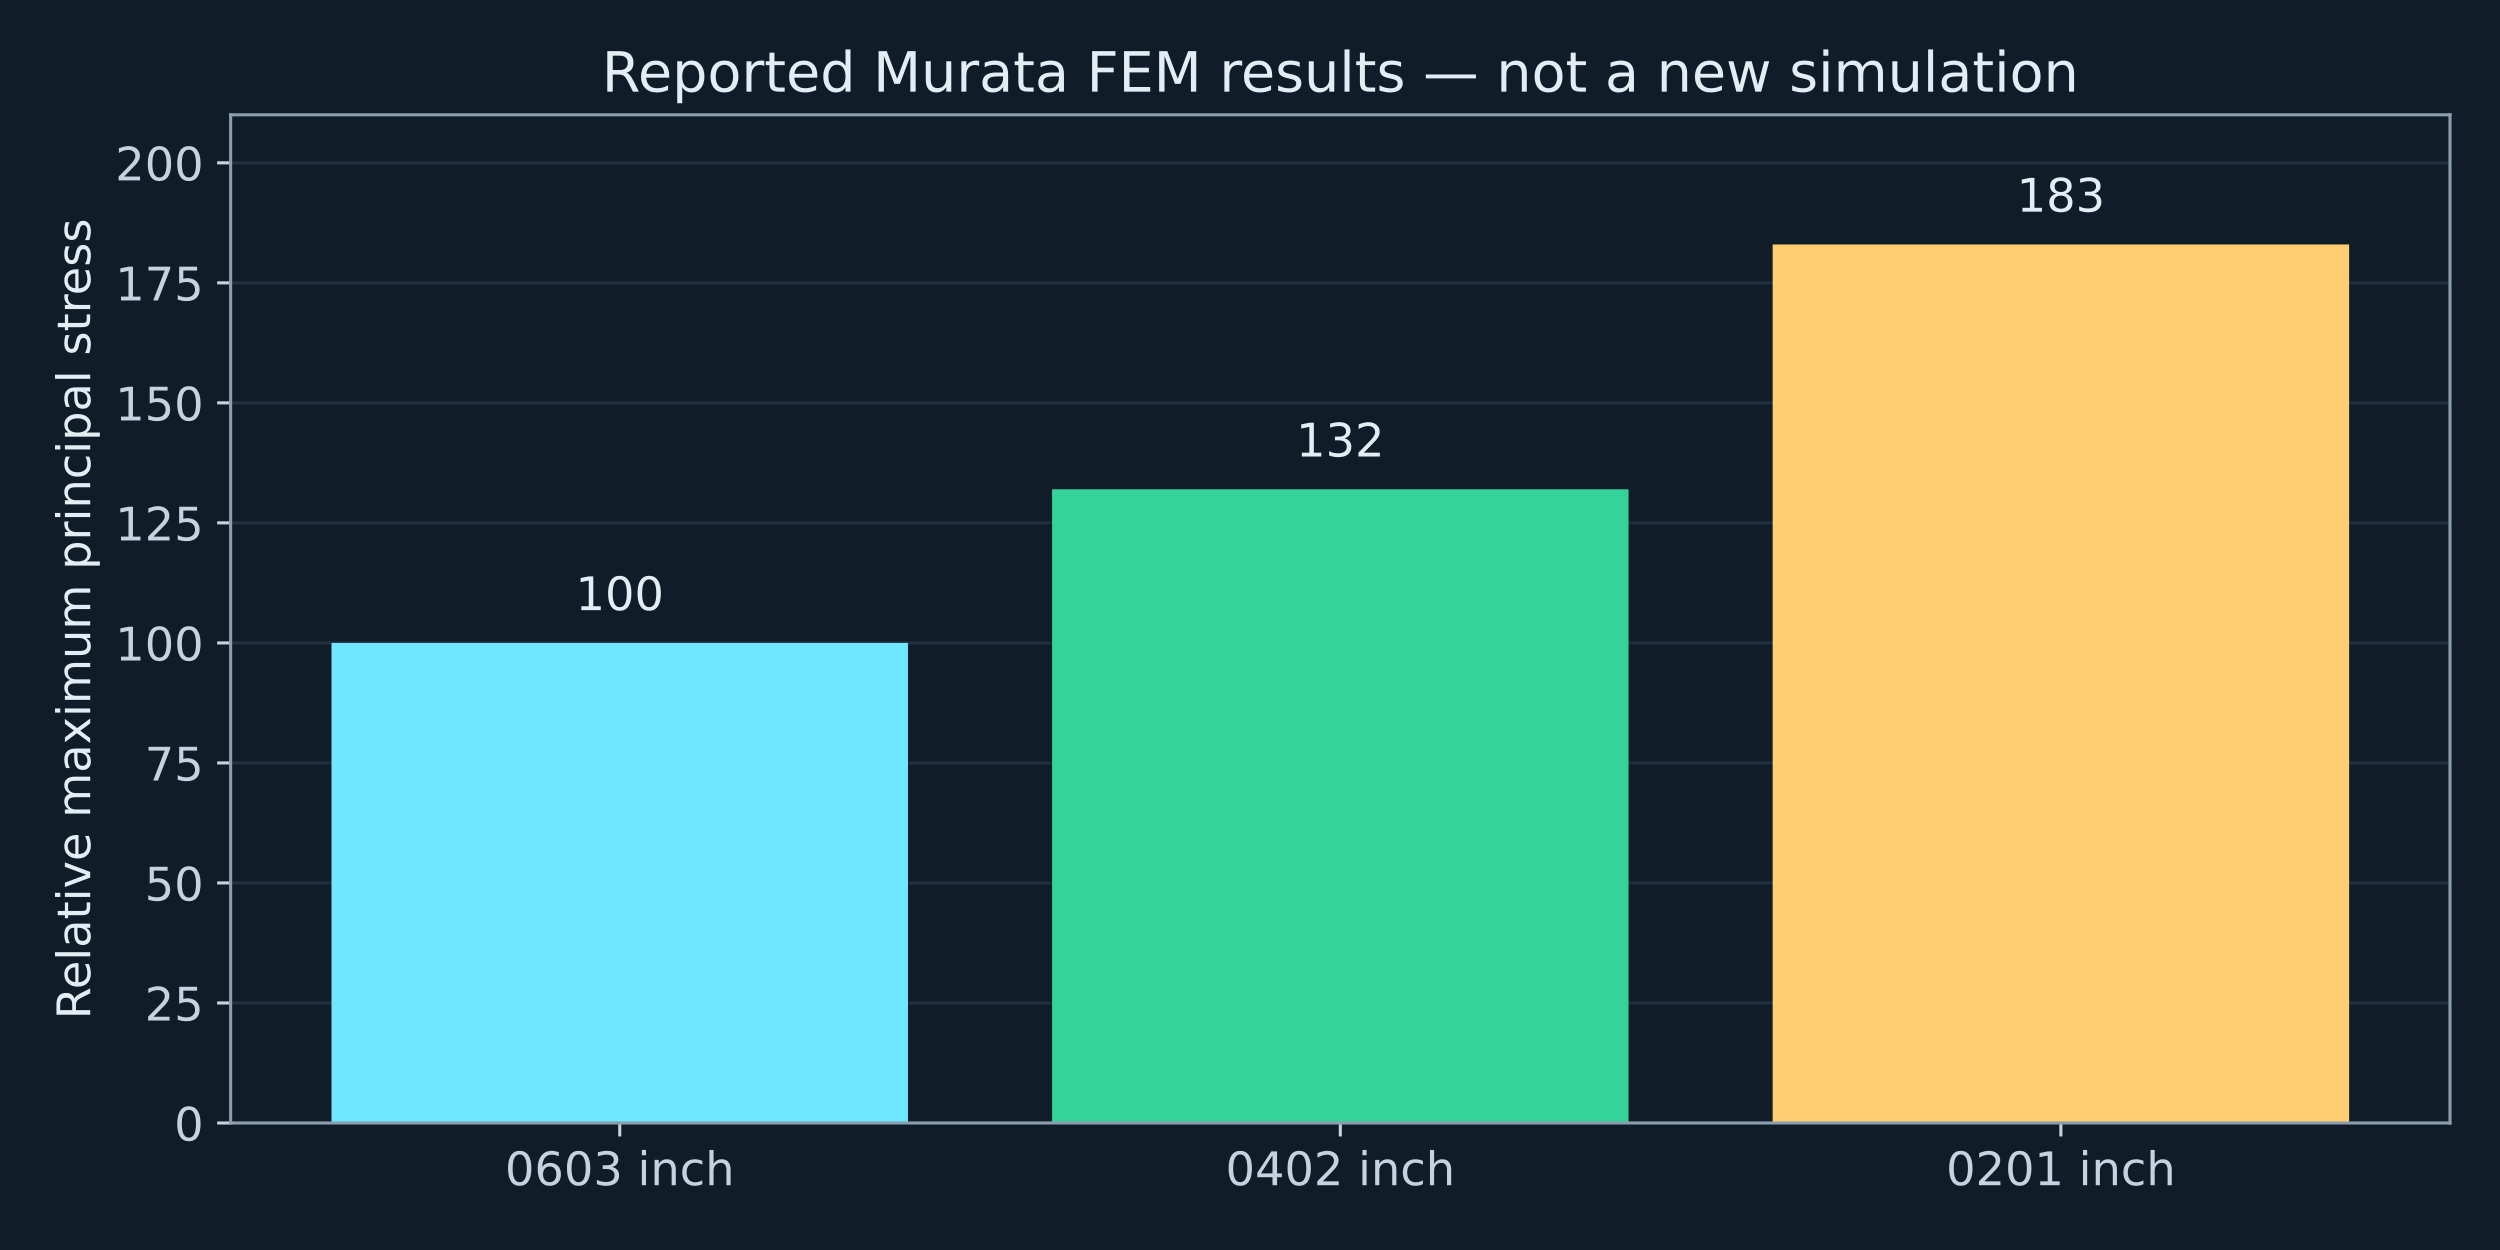
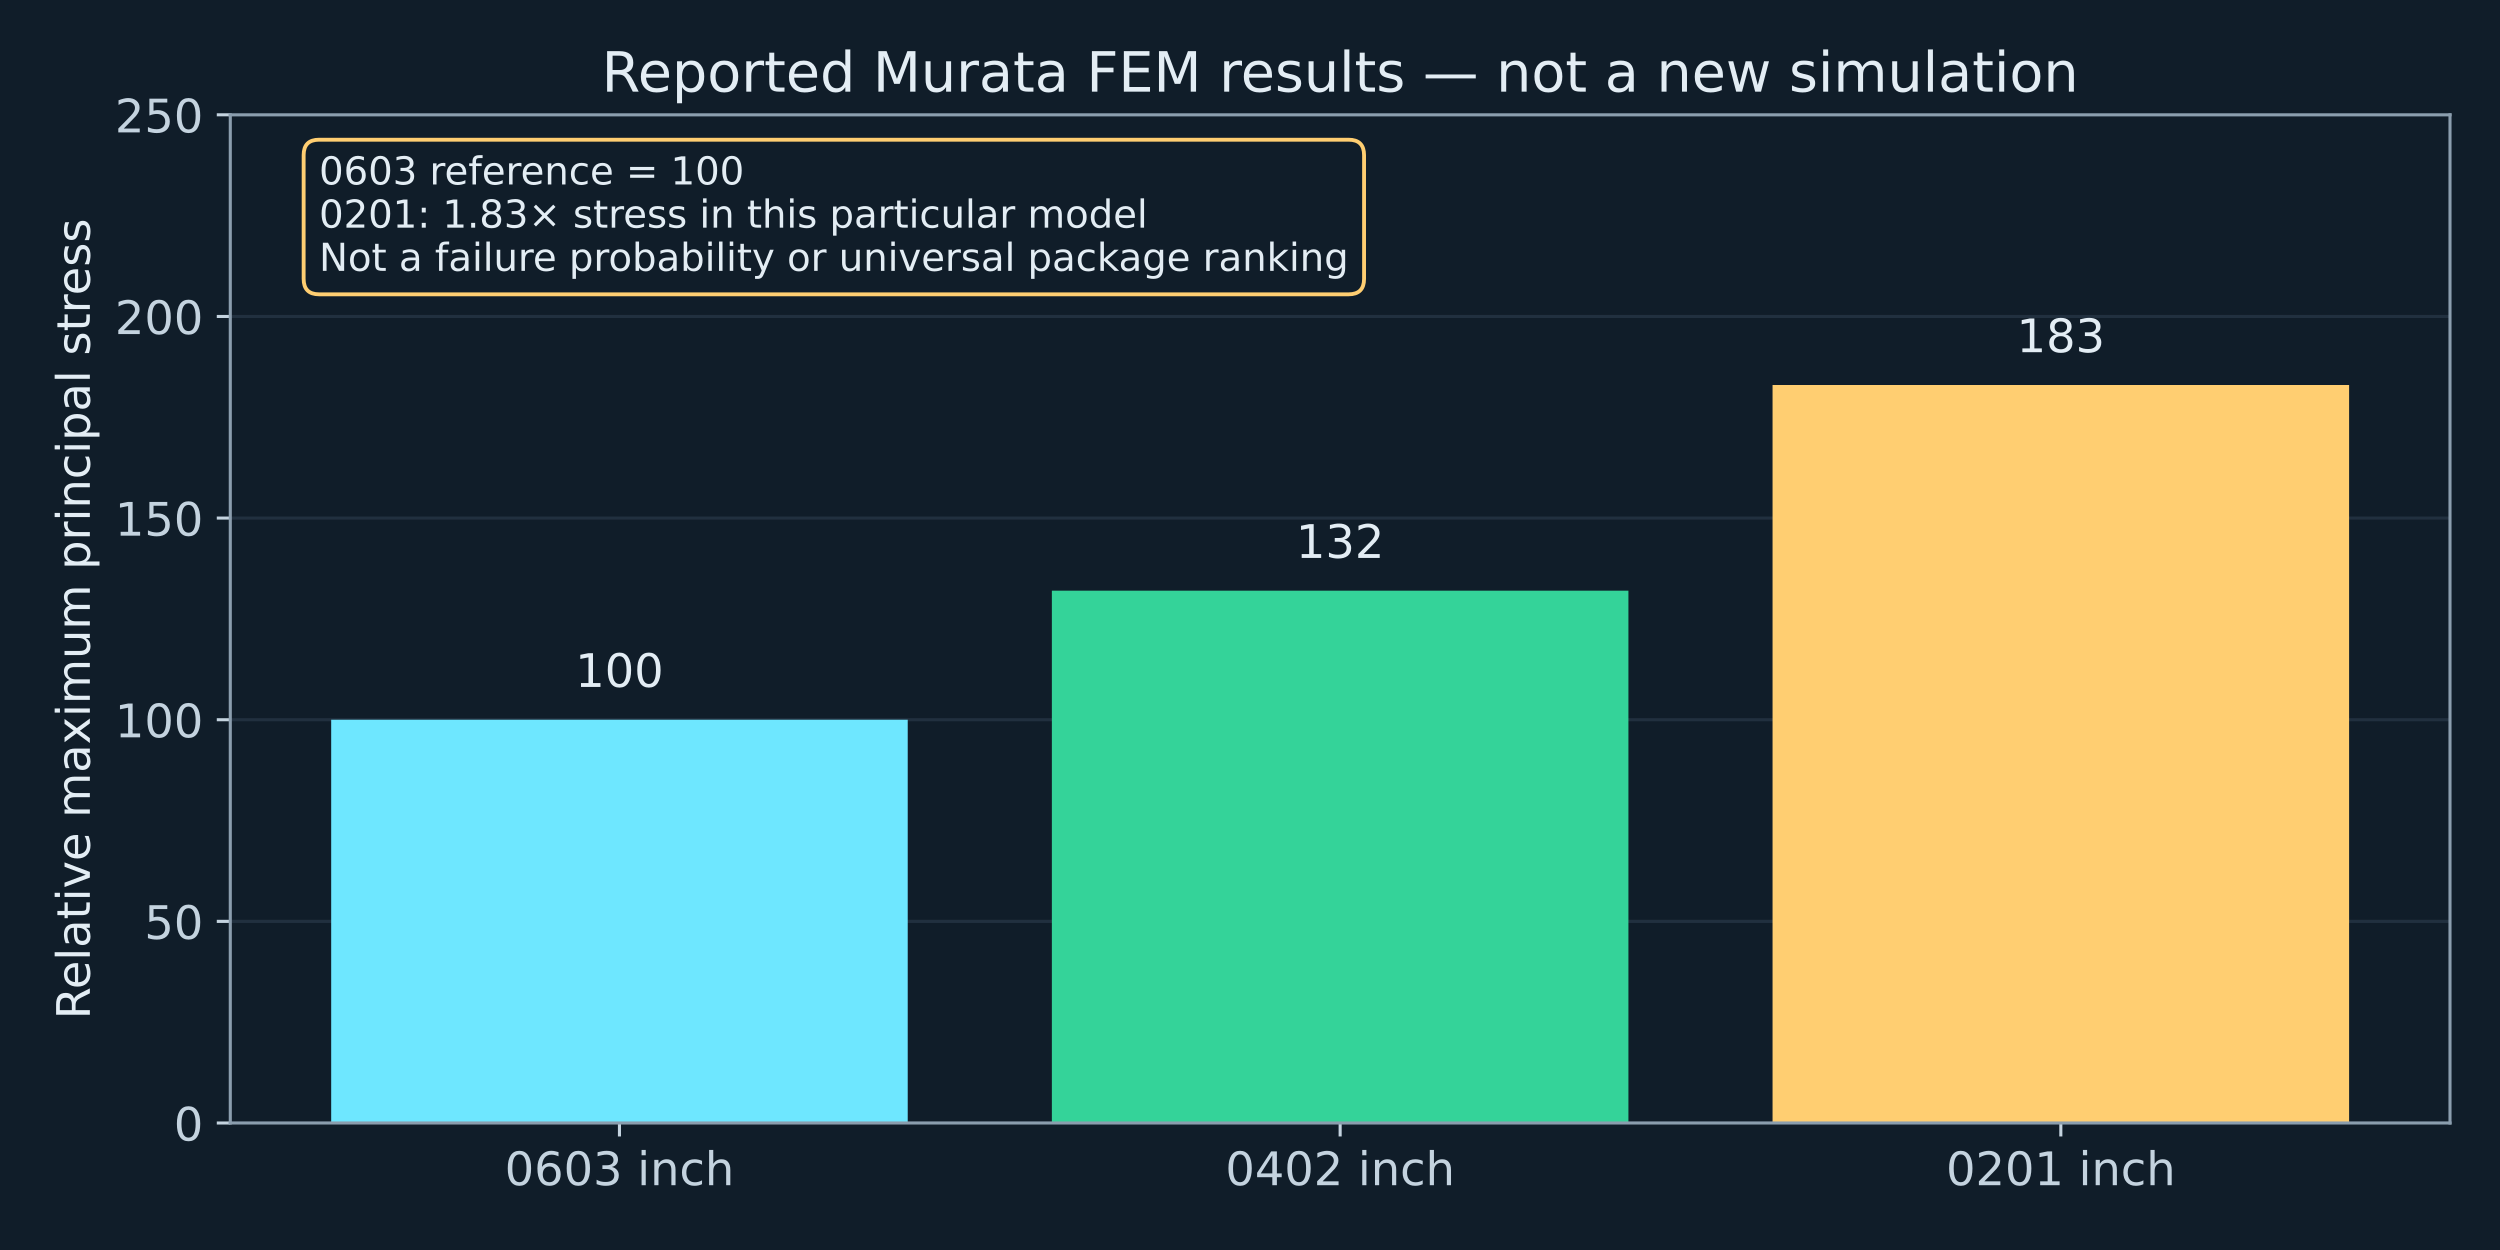
<svg xmlns="http://www.w3.org/2000/svg" xmlns:xlink="http://www.w3.org/1999/xlink" width="648pt" height="324pt" viewBox="0 0 648 324" version="1.1">
  <defs>
    <style type="text/css">*{stroke-linejoin: round; stroke-linecap: butt}</style>
  </defs>
  <g id="figure_1">
    <g id="patch_1">
      <path d="M 0 324 L 648 324 L 648 0 L 0 0 z " style="fill: #101d29" />
    </g>
    <g id="axes_1">
      <g id="patch_2">
-         <path d="M 59.78 291.08 L 635.04 291.08 L 635.04 29.76 L 59.78 29.76 z " style="fill: #101d29" />
+         <path d="M 59.69 291.08 L 635.04 291.08 L 635.04 29.76 L 59.69 29.76 z " style="fill: #101d29" />
      </g>
      <g id="matplotlib.axis_1">
        <g id="xtick_1">
          <g id="line2d_1">
            <defs>
              <path id="mb5cacd89b7" d="M 0 0 L 0 3.5 " style="stroke: #c4d3df; stroke-width: 0.8" />
            </defs>
            <g>
-               <use xlink:href="#mb5cacd89b7" x="160.637" y="291.08" style="fill: #c4d3df; stroke: #c4d3df; stroke-width: 0.8" />
+               <use xlink:href="#mb5cacd89b7" x="160.563" y="291.08" style="fill: #c4d3df; stroke: #c4d3df; stroke-width: 0.8" />
            </g>
          </g>
          <g id="text_1">
-             <text style="font-size: 12px; font-family: 'DejaVu Sans', 'Bitstream Vera Sans', 'Computer Modern Sans Serif', 'Lucida Grande', 'Verdana', 'Geneva', 'Lucid', 'Arial', 'Helvetica', 'Avant Garde', sans-serif; text-anchor: middle; fill: #c4d3df" x="160.637" y="307.198" transform="rotate(-0 160.6373 307.1981)">0603 inch</text>
+             <text style="font-size: 12px; font-family: 'DejaVu Sans', 'Bitstream Vera Sans', 'Computer Modern Sans Serif', 'Lucida Grande', 'Verdana', 'Geneva', 'Lucid', 'Arial', 'Helvetica', 'Avant Garde', sans-serif; text-anchor: middle; fill: #c4d3df" x="160.563" y="307.198" transform="rotate(-0 160.5631 307.1981)">0603 inch</text>
          </g>
        </g>
        <g id="xtick_2">
          <g id="line2d_2">
            <g>
-               <use xlink:href="#mb5cacd89b7" x="347.41" y="291.08" style="fill: #c4d3df; stroke: #c4d3df; stroke-width: 0.8" />
+               <use xlink:href="#mb5cacd89b7" x="347.365" y="291.08" style="fill: #c4d3df; stroke: #c4d3df; stroke-width: 0.8" />
            </g>
          </g>
          <g id="text_2">
-             <text style="font-size: 12px; font-family: 'DejaVu Sans', 'Bitstream Vera Sans', 'Computer Modern Sans Serif', 'Lucida Grande', 'Verdana', 'Geneva', 'Lucid', 'Arial', 'Helvetica', 'Avant Garde', sans-serif; text-anchor: middle; fill: #c4d3df" x="347.41" y="307.198" transform="rotate(-0 347.41 307.1981)">0402 inch</text>
+             <text style="font-size: 12px; font-family: 'DejaVu Sans', 'Bitstream Vera Sans', 'Computer Modern Sans Serif', 'Lucida Grande', 'Verdana', 'Geneva', 'Lucid', 'Arial', 'Helvetica', 'Avant Garde', sans-serif; text-anchor: middle; fill: #c4d3df" x="347.365" y="307.198" transform="rotate(-0 347.365 307.1981)">0402 inch</text>
          </g>
        </g>
        <g id="xtick_3">
          <g id="line2d_3">
            <g>
-               <use xlink:href="#mb5cacd89b7" x="534.183" y="291.08" style="fill: #c4d3df; stroke: #c4d3df; stroke-width: 0.8" />
+               <use xlink:href="#mb5cacd89b7" x="534.167" y="291.08" style="fill: #c4d3df; stroke: #c4d3df; stroke-width: 0.8" />
            </g>
          </g>
          <g id="text_3">
-             <text style="font-size: 12px; font-family: 'DejaVu Sans', 'Bitstream Vera Sans', 'Computer Modern Sans Serif', 'Lucida Grande', 'Verdana', 'Geneva', 'Lucid', 'Arial', 'Helvetica', 'Avant Garde', sans-serif; text-anchor: middle; fill: #c4d3df" x="534.183" y="307.198" transform="rotate(-0 534.1827 307.1981)">0201 inch</text>
+             <text style="font-size: 12px; font-family: 'DejaVu Sans', 'Bitstream Vera Sans', 'Computer Modern Sans Serif', 'Lucida Grande', 'Verdana', 'Geneva', 'Lucid', 'Arial', 'Helvetica', 'Avant Garde', sans-serif; text-anchor: middle; fill: #c4d3df" x="534.167" y="307.198" transform="rotate(-0 534.1669 307.1981)">0201 inch</text>
          </g>
        </g>
      </g>
      <g id="matplotlib.axis_2">
        <g id="ytick_1">
          <g id="line2d_4">
-             <path d="M 59.78 291.08 L 635.04 291.08 " clip-path="url(#p21cf682a12)" style="fill: none; stroke: #425568; stroke-opacity: 0.35; stroke-width: 0.8; stroke-linecap: square" />
+             <path d="M 59.69 291.08 L 635.04 291.08 " clip-path="url(#pa27eb396d6)" style="fill: none; stroke: #425568; stroke-opacity: 0.35; stroke-width: 0.8; stroke-linecap: square" />
          </g>
          <g id="line2d_5">
            <defs>
              <path id="m74007287da" d="M 0 0 L -3.5 0 " style="stroke: #c4d3df; stroke-width: 0.8" />
            </defs>
            <g>
-               <use xlink:href="#m74007287da" x="59.78" y="291.08" style="fill: #c4d3df; stroke: #c4d3df; stroke-width: 0.8" />
+               <use xlink:href="#m74007287da" x="59.69" y="291.08" style="fill: #c4d3df; stroke: #c4d3df; stroke-width: 0.8" />
            </g>
          </g>
          <g id="text_4">
-             <text style="font-size: 12px; font-family: 'DejaVu Sans', 'Bitstream Vera Sans', 'Computer Modern Sans Serif', 'Lucida Grande', 'Verdana', 'Geneva', 'Lucid', 'Arial', 'Helvetica', 'Avant Garde', sans-serif; text-anchor: end; fill: #c4d3df" x="52.78" y="295.639" transform="rotate(-0 52.78 295.6391)">0</text>
+             <text style="font-size: 12px; font-family: 'DejaVu Sans', 'Bitstream Vera Sans', 'Computer Modern Sans Serif', 'Lucida Grande', 'Verdana', 'Geneva', 'Lucid', 'Arial', 'Helvetica', 'Avant Garde', sans-serif; text-anchor: end; fill: #c4d3df" x="52.69" y="295.639" transform="rotate(-0 52.69 295.6391)">0</text>
          </g>
        </g>
        <g id="ytick_2">
          <g id="line2d_6">
-             <path d="M 59.78 259.97 L 635.04 259.97 " clip-path="url(#p21cf682a12)" style="fill: none; stroke: #425568; stroke-opacity: 0.35; stroke-width: 0.8; stroke-linecap: square" />
+             <path d="M 59.69 238.816 L 635.04 238.816 " clip-path="url(#pa27eb396d6)" style="fill: none; stroke: #425568; stroke-opacity: 0.35; stroke-width: 0.8; stroke-linecap: square" />
          </g>
          <g id="line2d_7">
            <g>
-               <use xlink:href="#m74007287da" x="59.78" y="259.97" style="fill: #c4d3df; stroke: #c4d3df; stroke-width: 0.8" />
+               <use xlink:href="#m74007287da" x="59.69" y="238.816" style="fill: #c4d3df; stroke: #c4d3df; stroke-width: 0.8" />
            </g>
          </g>
          <g id="text_5">
-             <text style="font-size: 12px; font-family: 'DejaVu Sans', 'Bitstream Vera Sans', 'Computer Modern Sans Serif', 'Lucida Grande', 'Verdana', 'Geneva', 'Lucid', 'Arial', 'Helvetica', 'Avant Garde', sans-serif; text-anchor: end; fill: #c4d3df" x="52.78" y="264.53" transform="rotate(-0 52.78 264.5295)">25</text>
+             <text style="font-size: 12px; font-family: 'DejaVu Sans', 'Bitstream Vera Sans', 'Computer Modern Sans Serif', 'Lucida Grande', 'Verdana', 'Geneva', 'Lucid', 'Arial', 'Helvetica', 'Avant Garde', sans-serif; text-anchor: end; fill: #c4d3df" x="52.69" y="243.375" transform="rotate(-0 52.69 243.3751)">50</text>
          </g>
        </g>
        <g id="ytick_3">
          <g id="line2d_8">
-             <path d="M 59.78 228.861 L 635.04 228.861 " clip-path="url(#p21cf682a12)" style="fill: none; stroke: #425568; stroke-opacity: 0.35; stroke-width: 0.8; stroke-linecap: square" />
+             <path d="M 59.69 186.552 L 635.04 186.552 " clip-path="url(#pa27eb396d6)" style="fill: none; stroke: #425568; stroke-opacity: 0.35; stroke-width: 0.8; stroke-linecap: square" />
          </g>
          <g id="line2d_9">
            <g>
-               <use xlink:href="#m74007287da" x="59.78" y="228.861" style="fill: #c4d3df; stroke: #c4d3df; stroke-width: 0.8" />
+               <use xlink:href="#m74007287da" x="59.69" y="186.552" style="fill: #c4d3df; stroke: #c4d3df; stroke-width: 0.8" />
            </g>
          </g>
          <g id="text_6">
-             <text style="font-size: 12px; font-family: 'DejaVu Sans', 'Bitstream Vera Sans', 'Computer Modern Sans Serif', 'Lucida Grande', 'Verdana', 'Geneva', 'Lucid', 'Arial', 'Helvetica', 'Avant Garde', sans-serif; text-anchor: end; fill: #c4d3df" x="52.78" y="233.42" transform="rotate(-0 52.78 233.42)">50</text>
+             <text style="font-size: 12px; font-family: 'DejaVu Sans', 'Bitstream Vera Sans', 'Computer Modern Sans Serif', 'Lucida Grande', 'Verdana', 'Geneva', 'Lucid', 'Arial', 'Helvetica', 'Avant Garde', sans-serif; text-anchor: end; fill: #c4d3df" x="52.69" y="191.111" transform="rotate(-0 52.69 191.1111)">100</text>
          </g>
        </g>
        <g id="ytick_4">
          <g id="line2d_10">
-             <path d="M 59.78 197.751 L 635.04 197.751 " clip-path="url(#p21cf682a12)" style="fill: none; stroke: #425568; stroke-opacity: 0.35; stroke-width: 0.8; stroke-linecap: square" />
+             <path d="M 59.69 134.288 L 635.04 134.288 " clip-path="url(#pa27eb396d6)" style="fill: none; stroke: #425568; stroke-opacity: 0.35; stroke-width: 0.8; stroke-linecap: square" />
          </g>
          <g id="line2d_11">
            <g>
-               <use xlink:href="#m74007287da" x="59.78" y="197.751" style="fill: #c4d3df; stroke: #c4d3df; stroke-width: 0.8" />
+               <use xlink:href="#m74007287da" x="59.69" y="134.288" style="fill: #c4d3df; stroke: #c4d3df; stroke-width: 0.8" />
            </g>
          </g>
          <g id="text_7">
-             <text style="font-size: 12px; font-family: 'DejaVu Sans', 'Bitstream Vera Sans', 'Computer Modern Sans Serif', 'Lucida Grande', 'Verdana', 'Geneva', 'Lucid', 'Arial', 'Helvetica', 'Avant Garde', sans-serif; text-anchor: end; fill: #c4d3df" x="52.78" y="202.31" transform="rotate(-0 52.78 202.3105)">75</text>
+             <text style="font-size: 12px; font-family: 'DejaVu Sans', 'Bitstream Vera Sans', 'Computer Modern Sans Serif', 'Lucida Grande', 'Verdana', 'Geneva', 'Lucid', 'Arial', 'Helvetica', 'Avant Garde', sans-serif; text-anchor: end; fill: #c4d3df" x="52.69" y="138.847" transform="rotate(-0 52.69 138.8471)">150</text>
          </g>
        </g>
        <g id="ytick_5">
          <g id="line2d_12">
-             <path d="M 59.78 166.642 L 635.04 166.642 " clip-path="url(#p21cf682a12)" style="fill: none; stroke: #425568; stroke-opacity: 0.35; stroke-width: 0.8; stroke-linecap: square" />
+             <path d="M 59.69 82.024 L 635.04 82.024 " clip-path="url(#pa27eb396d6)" style="fill: none; stroke: #425568; stroke-opacity: 0.35; stroke-width: 0.8; stroke-linecap: square" />
          </g>
          <g id="line2d_13">
            <g>
-               <use xlink:href="#m74007287da" x="59.78" y="166.642" style="fill: #c4d3df; stroke: #c4d3df; stroke-width: 0.8" />
+               <use xlink:href="#m74007287da" x="59.69" y="82.024" style="fill: #c4d3df; stroke: #c4d3df; stroke-width: 0.8" />
            </g>
          </g>
          <g id="text_8">
-             <text style="font-size: 12px; font-family: 'DejaVu Sans', 'Bitstream Vera Sans', 'Computer Modern Sans Serif', 'Lucida Grande', 'Verdana', 'Geneva', 'Lucid', 'Arial', 'Helvetica', 'Avant Garde', sans-serif; text-anchor: end; fill: #c4d3df" x="52.78" y="171.201" transform="rotate(-0 52.78 171.201)">100</text>
+             <text style="font-size: 12px; font-family: 'DejaVu Sans', 'Bitstream Vera Sans', 'Computer Modern Sans Serif', 'Lucida Grande', 'Verdana', 'Geneva', 'Lucid', 'Arial', 'Helvetica', 'Avant Garde', sans-serif; text-anchor: end; fill: #c4d3df" x="52.69" y="86.583" transform="rotate(-0 52.69 86.58306)">200</text>
          </g>
        </g>
        <g id="ytick_6">
          <g id="line2d_14">
-             <path d="M 59.78 135.532 L 635.04 135.532 " clip-path="url(#p21cf682a12)" style="fill: none; stroke: #425568; stroke-opacity: 0.35; stroke-width: 0.8; stroke-linecap: square" />
+             <path d="M 59.69 29.76 L 635.04 29.76 " clip-path="url(#pa27eb396d6)" style="fill: none; stroke: #425568; stroke-opacity: 0.35; stroke-width: 0.8; stroke-linecap: square" />
          </g>
          <g id="line2d_15">
            <g>
-               <use xlink:href="#m74007287da" x="59.78" y="135.532" style="fill: #c4d3df; stroke: #c4d3df; stroke-width: 0.8" />
+               <use xlink:href="#m74007287da" x="59.69" y="29.76" style="fill: #c4d3df; stroke: #c4d3df; stroke-width: 0.8" />
            </g>
          </g>
          <g id="text_9">
-             <text style="font-size: 12px; font-family: 'DejaVu Sans', 'Bitstream Vera Sans', 'Computer Modern Sans Serif', 'Lucida Grande', 'Verdana', 'Geneva', 'Lucid', 'Arial', 'Helvetica', 'Avant Garde', sans-serif; text-anchor: end; fill: #c4d3df" x="52.78" y="140.091" transform="rotate(-0 52.78 140.0914)">125</text>
+             <text style="font-size: 12px; font-family: 'DejaVu Sans', 'Bitstream Vera Sans', 'Computer Modern Sans Serif', 'Lucida Grande', 'Verdana', 'Geneva', 'Lucid', 'Arial', 'Helvetica', 'Avant Garde', sans-serif; text-anchor: end; fill: #c4d3df" x="52.69" y="34.319" transform="rotate(-0 52.69 34.31906)">250</text>
          </g>
        </g>
-         <g id="ytick_7">
-           <g id="line2d_16">
-             <path d="M 59.78 104.423 L 635.04 104.423 " clip-path="url(#p21cf682a12)" style="fill: none; stroke: #425568; stroke-opacity: 0.35; stroke-width: 0.8; stroke-linecap: square" />
-           </g>
-           <g id="line2d_17">
-             <g>
-               <use xlink:href="#m74007287da" x="59.78" y="104.423" style="fill: #c4d3df; stroke: #c4d3df; stroke-width: 0.8" />
-             </g>
-           </g>
-           <g id="text_10">
-             <text style="font-size: 12px; font-family: 'DejaVu Sans', 'Bitstream Vera Sans', 'Computer Modern Sans Serif', 'Lucida Grande', 'Verdana', 'Geneva', 'Lucid', 'Arial', 'Helvetica', 'Avant Garde', sans-serif; text-anchor: end; fill: #c4d3df" x="52.78" y="108.982" transform="rotate(-0 52.78 108.9819)">150</text>
-           </g>
-         </g>
-         <g id="ytick_8">
-           <g id="line2d_18">
-             <path d="M 59.78 73.313 L 635.04 73.313 " clip-path="url(#p21cf682a12)" style="fill: none; stroke: #425568; stroke-opacity: 0.35; stroke-width: 0.8; stroke-linecap: square" />
-           </g>
-           <g id="line2d_19">
-             <g>
-               <use xlink:href="#m74007287da" x="59.78" y="73.313" style="fill: #c4d3df; stroke: #c4d3df; stroke-width: 0.8" />
-             </g>
-           </g>
-           <g id="text_11">
-             <text style="font-size: 12px; font-family: 'DejaVu Sans', 'Bitstream Vera Sans', 'Computer Modern Sans Serif', 'Lucida Grande', 'Verdana', 'Geneva', 'Lucid', 'Arial', 'Helvetica', 'Avant Garde', sans-serif; text-anchor: end; fill: #c4d3df" x="52.78" y="77.872" transform="rotate(-0 52.78 77.8724)">175</text>
-           </g>
-         </g>
-         <g id="ytick_9">
-           <g id="line2d_20">
-             <path d="M 59.78 42.204 L 635.04 42.204 " clip-path="url(#p21cf682a12)" style="fill: none; stroke: #425568; stroke-opacity: 0.35; stroke-width: 0.8; stroke-linecap: square" />
-           </g>
-           <g id="line2d_21">
-             <g>
-               <use xlink:href="#m74007287da" x="59.78" y="42.204" style="fill: #c4d3df; stroke: #c4d3df; stroke-width: 0.8" />
-             </g>
-           </g>
-           <g id="text_12">
-             <text style="font-size: 12px; font-family: 'DejaVu Sans', 'Bitstream Vera Sans', 'Computer Modern Sans Serif', 'Lucida Grande', 'Verdana', 'Geneva', 'Lucid', 'Arial', 'Helvetica', 'Avant Garde', sans-serif; text-anchor: end; fill: #c4d3df" x="52.78" y="46.763" transform="rotate(-0 52.78 46.76287)">200</text>
-           </g>
-         </g>
-         <g id="text_13">
-           <text style="font-size: 12px; font-family: 'DejaVu Sans', 'Bitstream Vera Sans', 'Computer Modern Sans Serif', 'Lucida Grande', 'Verdana', 'Geneva', 'Lucid', 'Arial', 'Helvetica', 'Avant Garde', sans-serif; text-anchor: middle; fill: #e3edf4" x="23.379" y="160.42" transform="rotate(-90 23.37937 160.42)">Relative maximum principal stress</text>
+         <g id="text_10">
+           <text style="font-size: 12px; font-family: 'DejaVu Sans', 'Bitstream Vera Sans', 'Computer Modern Sans Serif', 'Lucida Grande', 'Verdana', 'Geneva', 'Lucid', 'Arial', 'Helvetica', 'Avant Garde', sans-serif; text-anchor: middle; fill: #e3edf4" x="23.289" y="160.42" transform="rotate(-90 23.28937 160.42)">Relative maximum principal stress</text>
        </g>
      </g>
      <g id="patch_3">
-         <path d="M 85.928 291.08 L 235.346 291.08 L 235.346 166.642 L 85.928 166.642 z " clip-path="url(#p21cf682a12)" style="fill: #6ee7ff" />
+         <path d="M 85.842 291.08 L 235.284 291.08 L 235.284 186.552 L 85.842 186.552 z " clip-path="url(#pa27eb396d6)" style="fill: #6ee7ff" />
      </g>
      <g id="patch_4">
-         <path d="M 272.701 291.08 L 422.119 291.08 L 422.119 126.822 L 272.701 126.822 z " clip-path="url(#p21cf682a12)" style="fill: #34d399" />
+         <path d="M 272.644 291.08 L 422.086 291.08 L 422.086 153.103 L 272.644 153.103 z " clip-path="url(#pa27eb396d6)" style="fill: #34d399" />
      </g>
      <g id="patch_5">
-         <path d="M 459.474 291.08 L 608.892 291.08 L 608.892 63.358 L 459.474 63.358 z " clip-path="url(#p21cf682a12)" style="fill: #ffce71" />
+         <path d="M 459.446 291.08 L 608.888 291.08 L 608.888 99.794 L 459.446 99.794 z " clip-path="url(#pa27eb396d6)" style="fill: #ffce71" />
      </g>
      <g id="patch_6">
-         <path d="M 59.78 291.08 L 59.78 29.76 " style="fill: none; stroke: #8b9eae; stroke-width: 0.8; stroke-linejoin: miter; stroke-linecap: square" />
+         <path d="M 59.69 291.08 L 59.69 29.76 " style="fill: none; stroke: #8b9eae; stroke-width: 0.8; stroke-linejoin: miter; stroke-linecap: square" />
      </g>
      <g id="patch_7">
        <path d="M 635.04 291.08 L 635.04 29.76 " style="fill: none; stroke: #8b9eae; stroke-width: 0.8; stroke-linejoin: miter; stroke-linecap: square" />
      </g>
      <g id="patch_8">
-         <path d="M 59.78 291.08 L 635.04 291.08 " style="fill: none; stroke: #8b9eae; stroke-width: 0.8; stroke-linejoin: miter; stroke-linecap: square" />
+         <path d="M 59.69 291.08 L 635.04 291.08 " style="fill: none; stroke: #8b9eae; stroke-width: 0.8; stroke-linejoin: miter; stroke-linecap: square" />
      </g>
      <g id="patch_9">
-         <path d="M 59.78 29.76 L 635.04 29.76 " style="fill: none; stroke: #8b9eae; stroke-width: 0.8; stroke-linejoin: miter; stroke-linecap: square" />
+         <path d="M 59.69 29.76 L 635.04 29.76 " style="fill: none; stroke: #8b9eae; stroke-width: 0.8; stroke-linejoin: miter; stroke-linecap: square" />
+       </g>
+       <g id="text_11">
+         <text style="font-size: 12px; font-family: 'DejaVu Sans', 'Bitstream Vera Sans', 'Computer Modern Sans Serif', 'Lucida Grande', 'Verdana', 'Geneva', 'Lucid', 'Arial', 'Helvetica', 'Avant Garde', sans-serif; text-anchor: middle; fill: #e3edf4" x="160.563" y="178.056" transform="rotate(-0 160.5631 178.0564)">100</text>
+       </g>
+       <g id="text_12">
+         <text style="font-size: 12px; font-family: 'DejaVu Sans', 'Bitstream Vera Sans', 'Computer Modern Sans Serif', 'Lucida Grande', 'Verdana', 'Geneva', 'Lucid', 'Arial', 'Helvetica', 'Avant Garde', sans-serif; text-anchor: middle; fill: #e3edf4" x="347.365" y="144.607" transform="rotate(-0 347.365 144.6074)">132</text>
+       </g>
+       <g id="text_13">
+         <text style="font-size: 12px; font-family: 'DejaVu Sans', 'Bitstream Vera Sans', 'Computer Modern Sans Serif', 'Lucida Grande', 'Verdana', 'Geneva', 'Lucid', 'Arial', 'Helvetica', 'Avant Garde', sans-serif; text-anchor: middle; fill: #e3edf4" x="534.167" y="91.298" transform="rotate(-0 534.1669 91.29814)">183</text>
      </g>
      <g id="text_14">
-         <text style="font-size: 12px; font-family: 'DejaVu Sans', 'Bitstream Vera Sans', 'Computer Modern Sans Serif', 'Lucida Grande', 'Verdana', 'Geneva', 'Lucid', 'Arial', 'Helvetica', 'Avant Garde', sans-serif; text-anchor: middle; fill: #e3edf4" x="160.637" y="158.146" transform="rotate(-0 160.6373 158.1463)">100</text>
+         <g id="patch_10">
+           <path d="M 82.704 76.287 L 349.565 76.287 Q 353.565 76.287 353.565 72.287 L 353.565 40.213 Q 353.565 36.213 349.565 36.213 L 82.704 36.213 Q 78.704 36.213 78.704 40.213 L 78.704 72.287 Q 78.704 76.287 82.704 76.287 z " style="fill: #101d29; stroke: #ffce71; stroke-linejoin: miter" />
+         </g>
+         <text style="font-size: 10px; font-family: 'DejaVu Sans', 'Bitstream Vera Sans', 'Computer Modern Sans Serif', 'Lucida Grande', 'Verdana', 'Geneva', 'Lucid', 'Arial', 'Helvetica', 'Avant Garde', sans-serif; fill: #e3edf4" transform="translate(82.704 47.81124)">0603 reference = 100</text>
+         <text style="font-size: 10px; font-family: 'DejaVu Sans', 'Bitstream Vera Sans', 'Computer Modern Sans Serif', 'Lucida Grande', 'Verdana', 'Geneva', 'Lucid', 'Arial', 'Helvetica', 'Avant Garde', sans-serif; fill: #e3edf4" transform="translate(82.704 59.00905)">0201: 1.83× stress in this particular model</text>
+         <text style="font-size: 10px; font-family: 'DejaVu Sans', 'Bitstream Vera Sans', 'Computer Modern Sans Serif', 'Lucida Grande', 'Verdana', 'Geneva', 'Lucid', 'Arial', 'Helvetica', 'Avant Garde', sans-serif; fill: #e3edf4" transform="translate(82.704 70.20686)">Not a failure probability or universal package ranking</text>
      </g>
      <g id="text_15">
-         <text style="font-size: 12px; font-family: 'DejaVu Sans', 'Bitstream Vera Sans', 'Computer Modern Sans Serif', 'Lucida Grande', 'Verdana', 'Geneva', 'Lucid', 'Arial', 'Helvetica', 'Avant Garde', sans-serif; text-anchor: middle; fill: #e3edf4" x="347.41" y="118.326" transform="rotate(-0 347.41 118.3261)">132</text>
-       </g>
-       <g id="text_16">
-         <text style="font-size: 12px; font-family: 'DejaVu Sans', 'Bitstream Vera Sans', 'Computer Modern Sans Serif', 'Lucida Grande', 'Verdana', 'Geneva', 'Lucid', 'Arial', 'Helvetica', 'Avant Garde', sans-serif; text-anchor: middle; fill: #e3edf4" x="534.183" y="54.863" transform="rotate(-0 534.1827 54.86266)">183</text>
-       </g>
-       <g id="text_17">
-         <text style="font-size: 14.4px; font-family: 'DejaVu Sans', 'Bitstream Vera Sans', 'Computer Modern Sans Serif', 'Lucida Grande', 'Verdana', 'Geneva', 'Lucid', 'Arial', 'Helvetica', 'Avant Garde', sans-serif; text-anchor: middle; fill: #e3edf4" x="347.41" y="23.76" transform="rotate(-0 347.41 23.76)">Reported Murata FEM results — not a new simulation</text>
+         <text style="font-size: 14.4px; font-family: 'DejaVu Sans', 'Bitstream Vera Sans', 'Computer Modern Sans Serif', 'Lucida Grande', 'Verdana', 'Geneva', 'Lucid', 'Arial', 'Helvetica', 'Avant Garde', sans-serif; text-anchor: middle; fill: #e3edf4" x="347.365" y="23.76" transform="rotate(-0 347.365 23.76)">Reported Murata FEM results — not a new simulation</text>
      </g>
    </g>
  </g>
  <defs>
-     <clipPath id="p21cf682a12">
-       <rect x="59.78" y="29.76" width="575.26" height="261.32" />
+     <clipPath id="pa27eb396d6">
+       <rect x="59.69" y="29.76" width="575.35" height="261.32" />
    </clipPath>
  </defs>
</svg>
